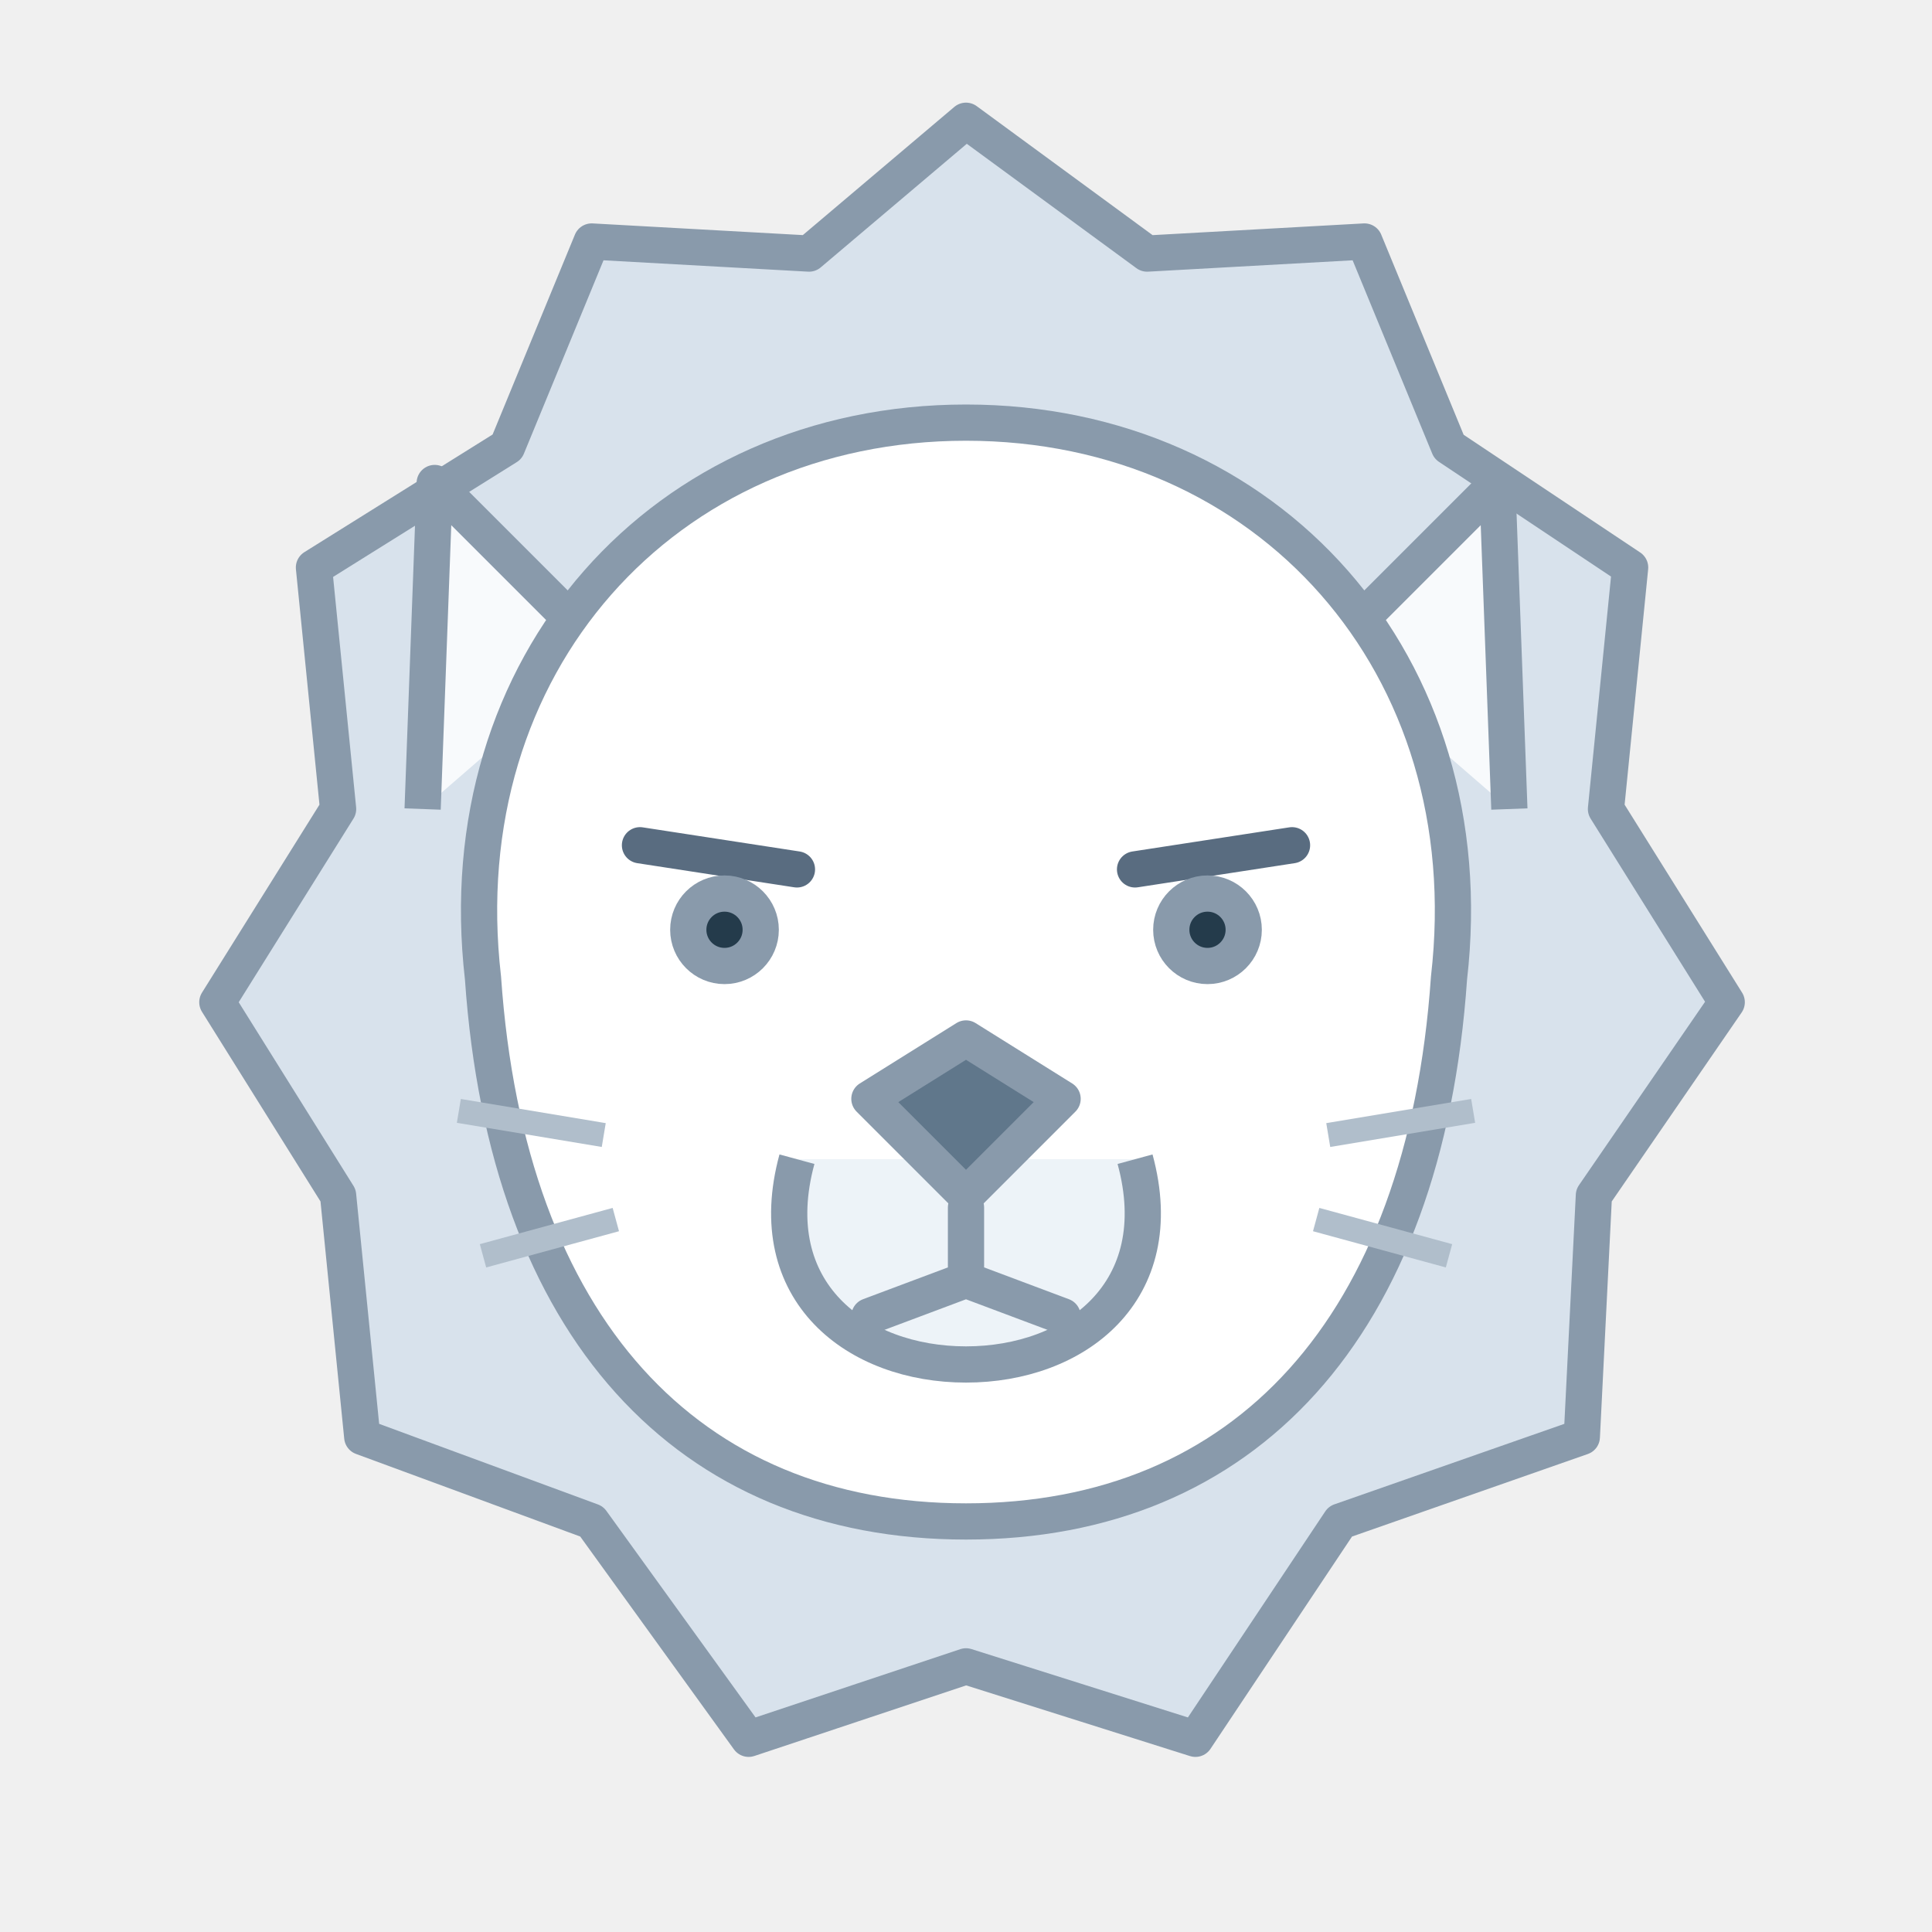
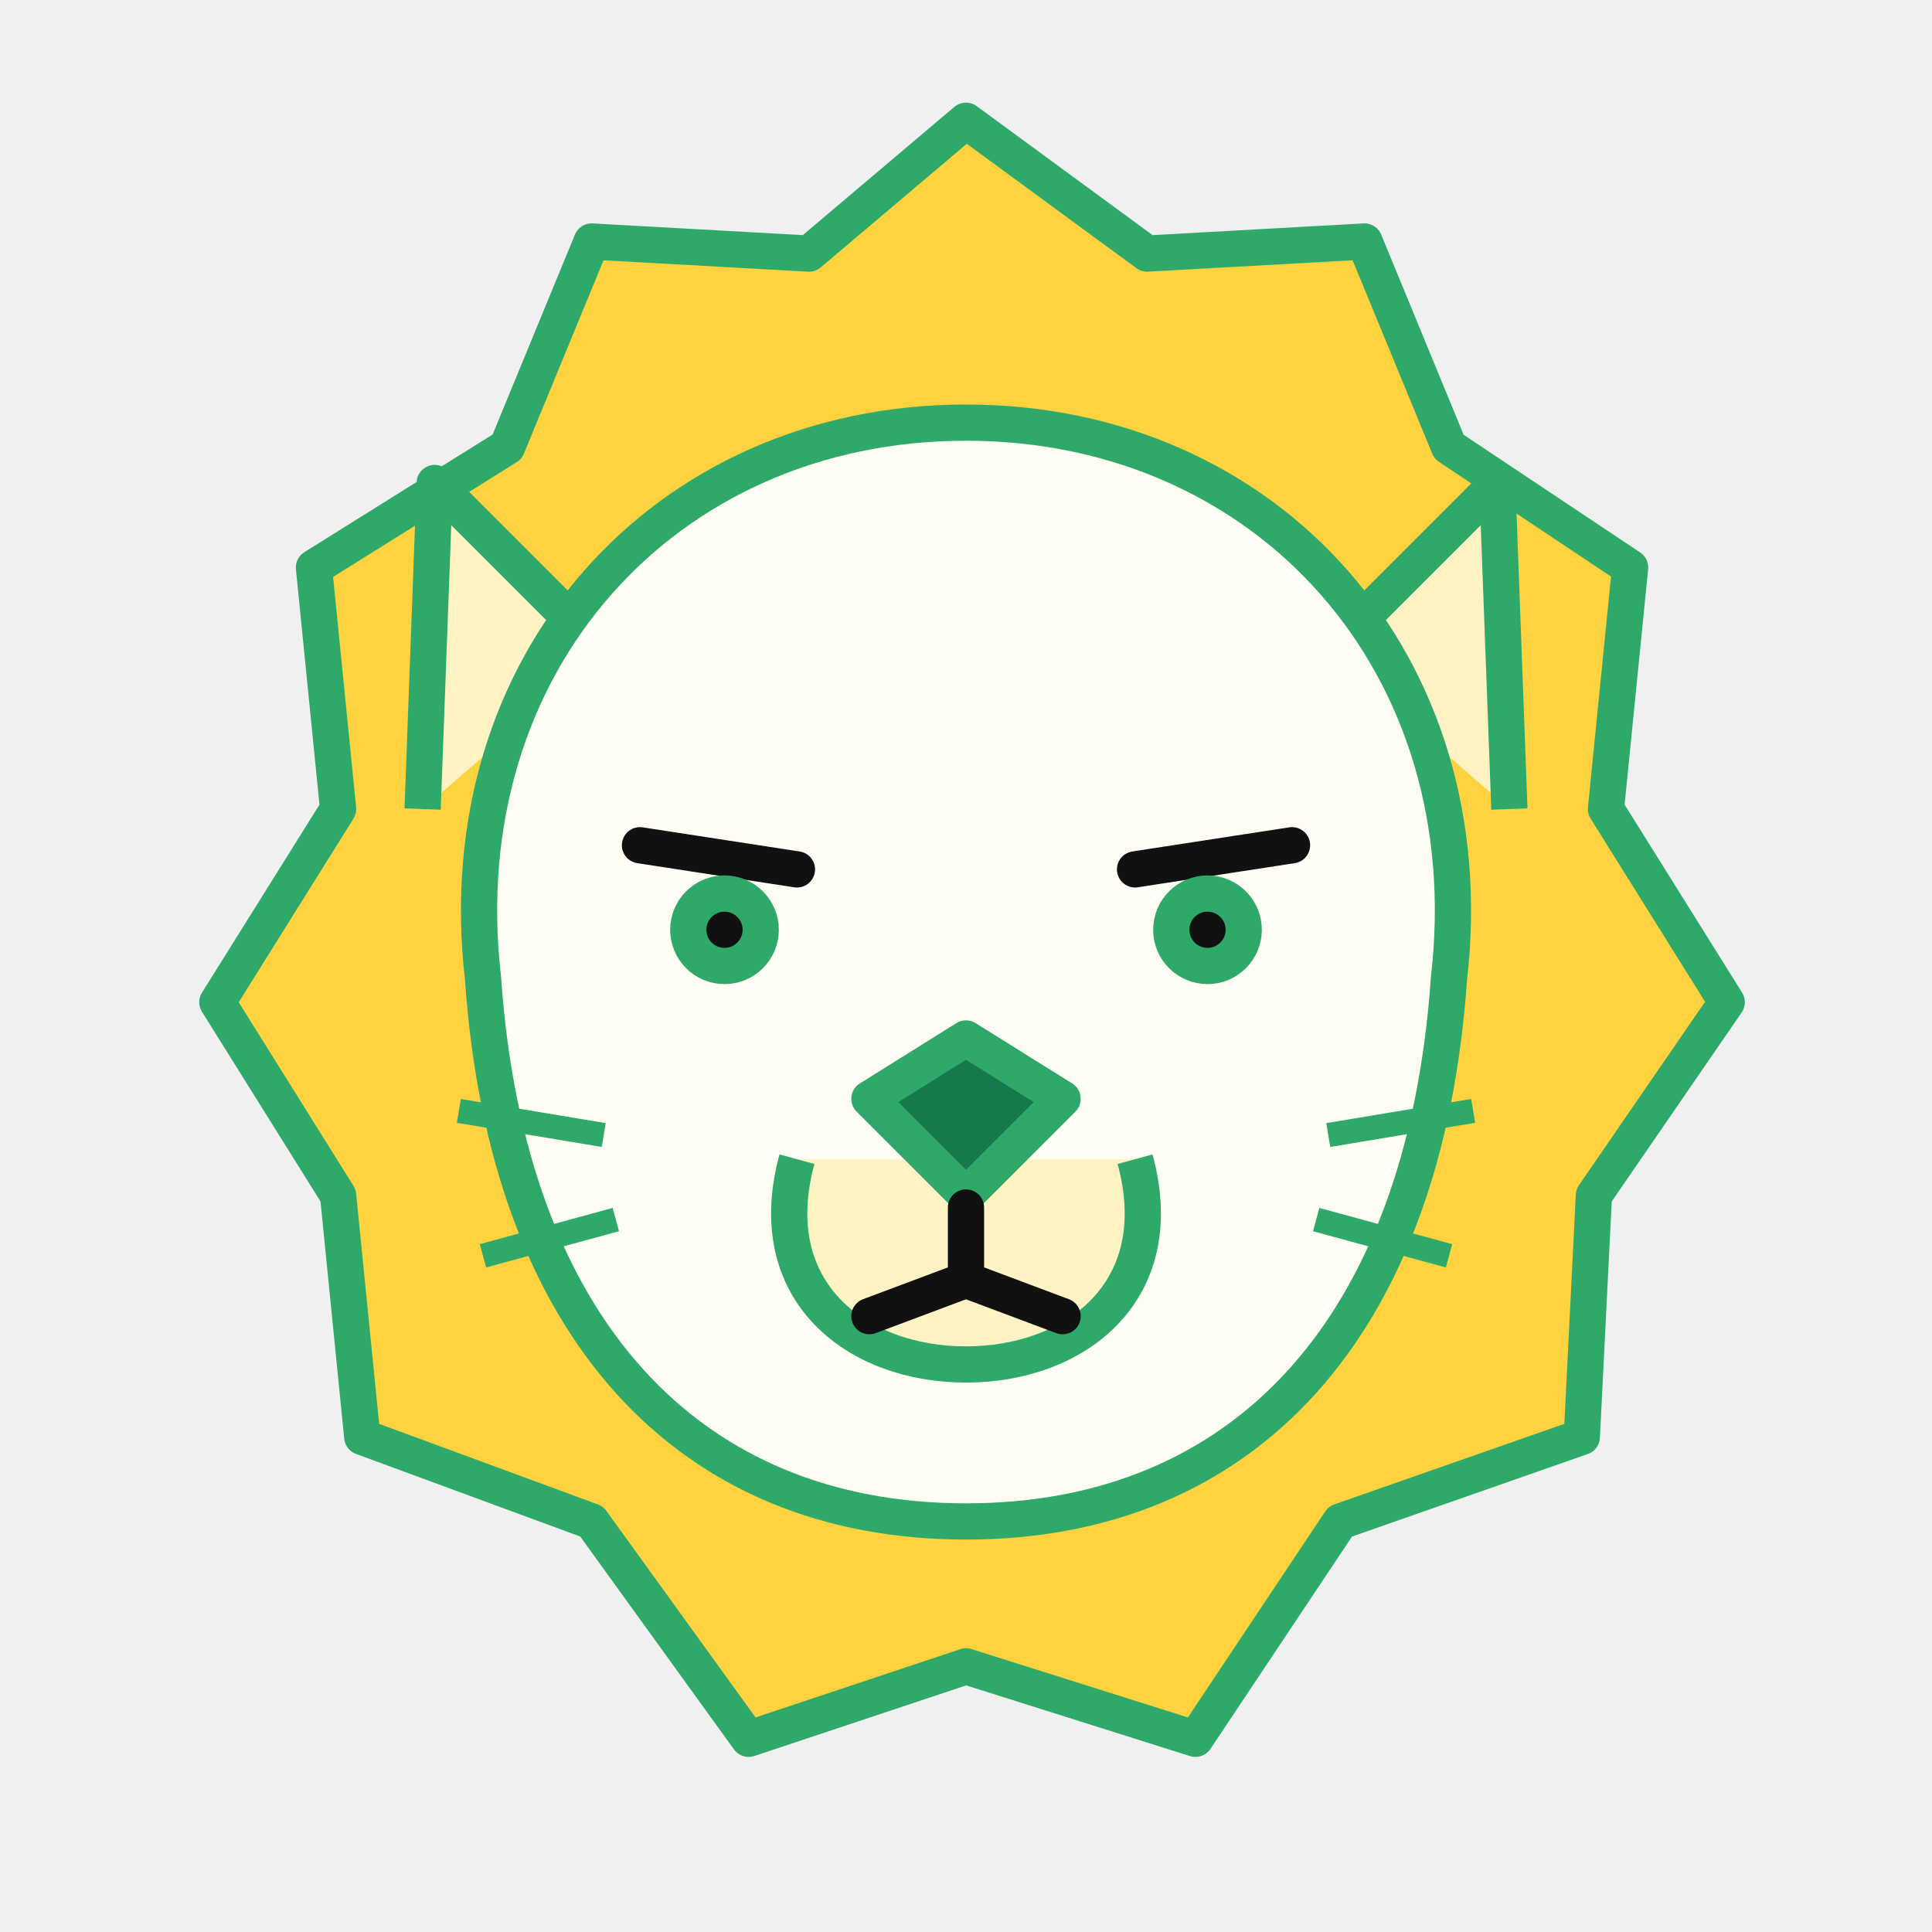
<svg xmlns="http://www.w3.org/2000/svg" viewBox="0 0 160 160">
-   <g stroke="#899aab" stroke-width="3" stroke-linejoin="round">
-     <path d="m80 10 15 11 18-1 7 17 15 10-2 20 10 16-11 16-1 20-20 7-12 18-19-6-18 6-13-18-19-7-2-20-10-16 10-16-2-20 16-10 7-17 18 1z" fill="#d8e2ec" />
-     <path d="M50 54 36 40l-1 27m75-13 14-14 1 27" fill="#f8fafc" />
-     <path d="M80 35c25 0 43 20 40 46-2 29-17 45-40 45S42 110 40 81c-3-26 15-46 40-46z" fill="#fff" />
-     <path d="m53 70 13 2m28 0 13-2" fill="none" stroke="#596c80" stroke-linecap="round" />
-     <path d="M66 96c-3 11 5 17 14 17s17-6 14-17" fill="#edf3f8" />
-     <path d="m72 91 8-5 8 5-8 8z" fill="#60778b" />
-     <path d="M80 100v6m-8 3 8-3 8 3" fill="none" stroke-linecap="round" />
-     <circle cx="60" cy="77" r="3" fill="#243b4b" />
-     <circle cx="100" cy="77" r="3" fill="#243b4b" />
-     <path d="m50 94-12-2m13 9-11 3m70-10 12-2m-13 9 11 3" fill="none" stroke="#b0becb" stroke-width="2" />
+   <g stroke="#2FA96A" stroke-width="3" stroke-linejoin="round">
+     <path d="m80 10 15 11 18-1 7 17 15 10-2 20 10 16-11 16-1 20-20 7-12 18-19-6-18 6-13-18-19-7-2-20-10-16 10-16-2-20 16-10 7-17 18 1z" fill="#FFD23F" />
+     <path d="M50 54 36 40l-1 27m75-13 14-14 1 27" fill="#FFF3C4" />
+     <path d="M80 35c25 0 43 20 40 46-2 29-17 45-40 45S42 110 40 81c-3-26 15-46 40-46z" fill="#FFFDF4" />
+     <path d="m53 70 13 2m28 0 13-2" fill="none" stroke="#111111" stroke-linecap="round" />
+     <path d="M66 96c-3 11 5 17 14 17s17-6 14-17" fill="#FFF3C4" />
+     <path d="m72 91 8-5 8 5-8 8z" fill="#16794B" />
+     <path d="M80 100v6m-8 3 8-3 8 3" fill="none" stroke="#111111" stroke-linecap="round" />
+     <circle cx="60" cy="77" r="3" fill="#111111" />
+     <circle cx="100" cy="77" r="3" fill="#111111" />
+     <path d="m50 94-12-2m13 9-11 3m70-10 12-2m-13 9 11 3" fill="none" stroke="#2FA96A" stroke-width="2" />
  </g>
</svg>
